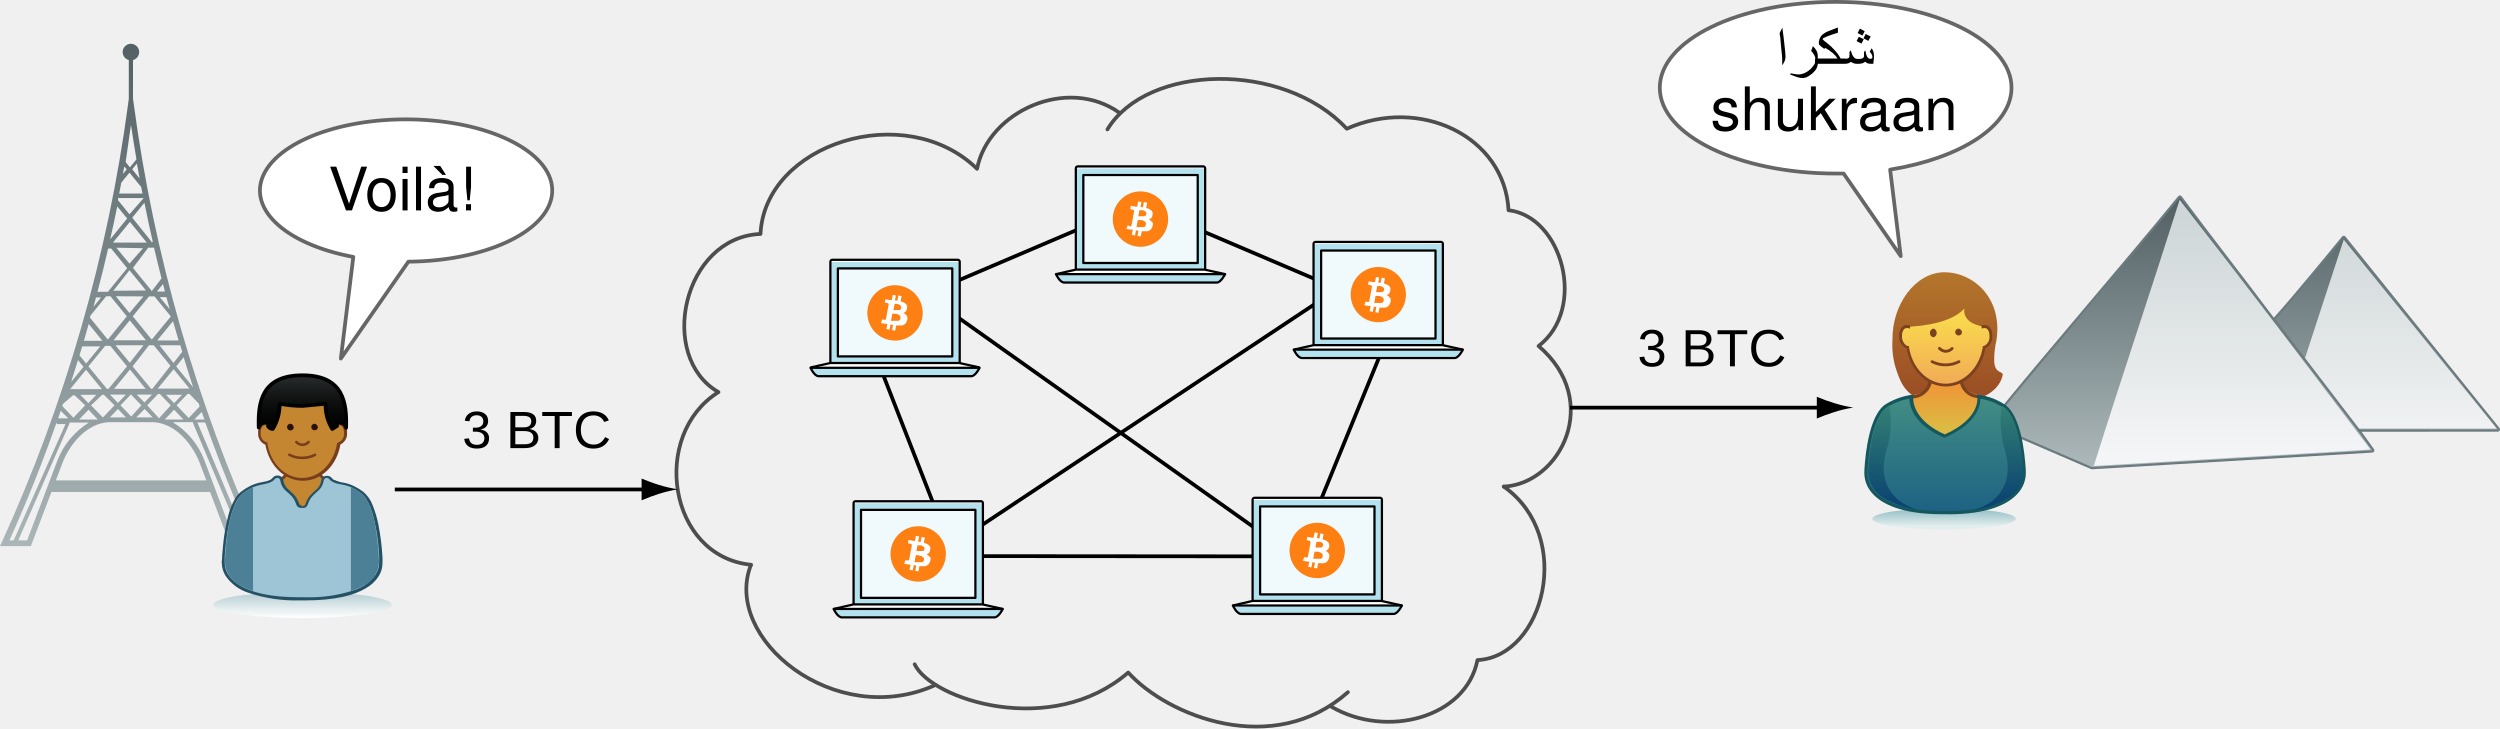
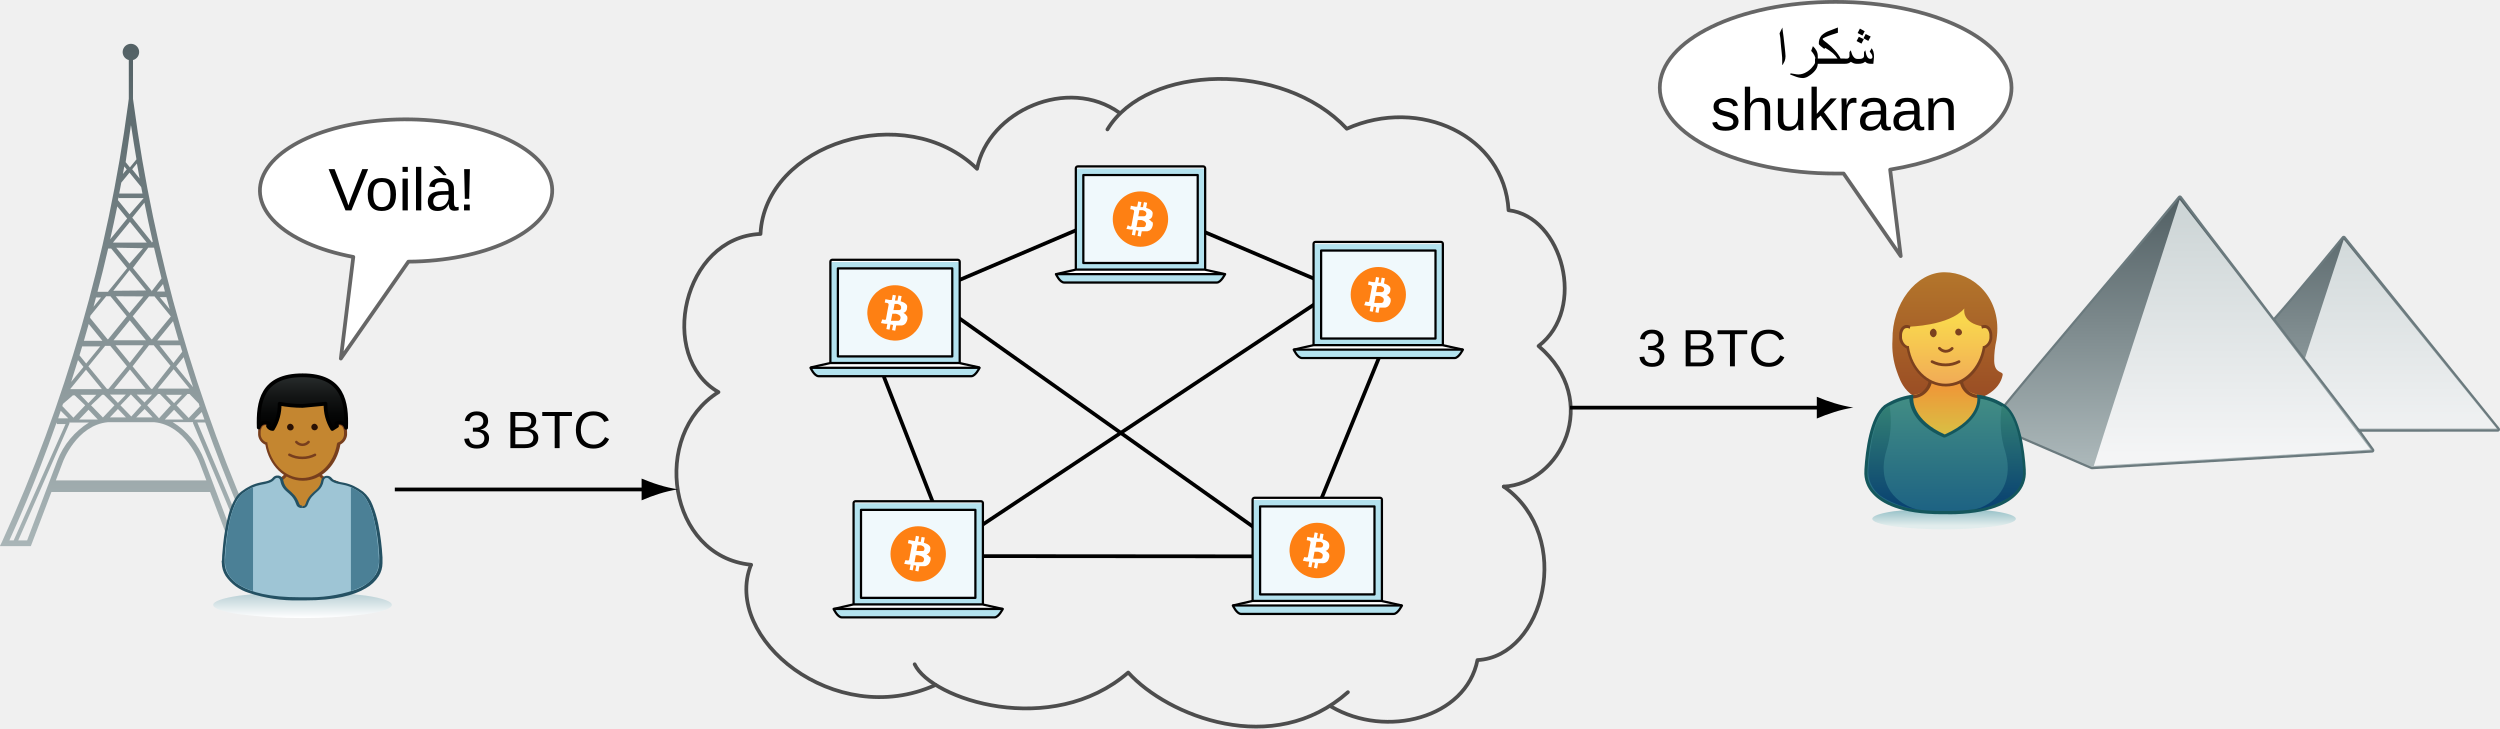
<svg xmlns="http://www.w3.org/2000/svg" xmlns:xlink="http://www.w3.org/1999/xlink" width="333.07" height="97.05" viewBox="0 0 333.07 97.05">
  <defs>
    <style>
      .cls-1, .cls-3, .cls-33, .cls-4, .cls-43, .cls-8 {
        fill: none;
      }

      .cls-1, .cls-43 {
        stroke: #6b7a7e;
      }

      .cls-1, .cls-10, .cls-11, .cls-29, .cls-3, .cls-39, .cls-43, .cls-8, .cls-9 {
        stroke-linejoin: round;
      }

      .cls-1 {
        stroke-width: 0.6px;
      }

      .cls-2 {
        fill: #f0f0f0;
      }

      .cls-3 {
        stroke: #4d4d4d;
      }

      .cls-29, .cls-3 {
        stroke-linecap: round;
      }

      .cls-29, .cls-3, .cls-39, .cls-4 {
        stroke-width: 0.5px;
      }

      .cls-10, .cls-11, .cls-29, .cls-4, .cls-8, .cls-9 {
        stroke: #000;
      }

      .cls-10, .cls-39, .cls-5 {
        fill: #fff;
      }

      .cls-6 {
        fill: url(#linear-gradient);
      }

      .cls-11, .cls-7 {
        fill: #b3e2ee;
      }

      .cls-10, .cls-11, .cls-43, .cls-8, .cls-9 {
        stroke-width: 0.3px;
      }

      .cls-9 {
        fill: #f0f9fc;
      }

      .cls-12 {
        fill: url(#linear-gradient-2);
      }

      .cls-13 {
        fill: url(#linear-gradient-3);
      }

      .cls-14 {
        fill: url(#linear-gradient-4);
      }

      .cls-15 {
        fill: url(#linear-gradient-5);
      }

      .cls-16 {
        fill: url(#linear-gradient-6);
      }

      .cls-17 {
        fill: url(#linear-gradient-7);
      }

      .cls-18 {
        fill: url(#linear-gradient-8);
      }

      .cls-19 {
        fill: #fe8013;
      }

      .cls-20 {
        fill: url(#linear-gradient-9);
      }

      .cls-21 {
        fill: url(#linear-gradient-10);
      }

      .cls-22 {
        fill: #c48630;
      }

      .cls-23 {
        fill: #7c411e;
      }

      .cls-24 {
        fill: #9ec5d5;
      }

      .cls-25 {
        fill: #245163;
      }

      .cls-26 {
        fill: #4b8096;
      }

      .cls-27 {
        fill: #773e1d;
      }

      .cls-28 {
        fill: #2a1104;
      }

      .cls-29 {
        fill: url(#linear-gradient-11);
      }

      .cls-30 {
        fill: url(#linear-gradient-12);
      }

      .cls-31 {
        fill: url(#linear-gradient-13);
      }

      .cls-32 {
        fill: url(#linear-gradient-14);
      }

      .cls-34 {
        fill: url(#linear-gradient-15);
      }

      .cls-35 {
        fill: #14575c;
      }

      .cls-36 {
        fill: url(#linear-gradient-16);
      }

      .cls-37 {
        fill: url(#linear-gradient-17);
      }

      .cls-38 {
        fill: url(#linear-gradient-18);
      }

      .cls-39 {
        stroke: #666;
      }

      .cls-40 {
        font-size: 8px;
-         font-family: Helvetica;
+         font-family: Arial;
      }

      .cls-41 {
        letter-spacing: -0.05em;
      }

      .cls-42 {
        font-size: 7px;
        font-family: ArialMT, Arial;
      }
    </style>
    <linearGradient id="linear-gradient" x1="303.52" y1="675.68" x2="327.32" y2="675.68" gradientTransform="translate(835.81 -344.16) rotate(68.86)" gradientUnits="userSpaceOnUse">
      <stop offset="0" stop-color="#cbd8e2" />
      <stop offset="1" stop-color="#9aa5b5" />
    </linearGradient>
    <linearGradient id="linear-gradient-2" x1="284.77" y1="725.43" x2="308.57" y2="725.43" gradientTransform="translate(693.06 -461.16) rotate(68.86)" xlink:href="#linear-gradient" />
    <linearGradient id="linear-gradient-3" x1="274.66" y1="655.8" x2="298.46" y2="655.8" xlink:href="#linear-gradient" />
    <linearGradient id="linear-gradient-4" x1="253.85" y1="681.72" x2="277.65" y2="681.72" xlink:href="#linear-gradient" />
    <linearGradient id="linear-gradient-5" x1="441.79" y1="144.45" x2="441.79" y2="178.16" gradientUnits="userSpaceOnUse">
      <stop offset="0" stop-color="#546266" />
      <stop offset="1" stop-color="#aab6b8" />
    </linearGradient>
    <linearGradient id="linear-gradient-6" x1="462.56" y1="145.45" x2="462.56" y2="177.59" gradientUnits="userSpaceOnUse">
      <stop offset="0.01" stop-color="#ced6d7" />
      <stop offset="1" stop-color="#f4f5f6" />
    </linearGradient>
    <linearGradient id="linear-gradient-7" x1="440.13" y1="145.45" x2="440.13" y2="177.59" xlink:href="#linear-gradient-6" />
    <linearGradient id="linear-gradient-8" x1="160.19" y1="123.57" x2="160.19" y2="190.56" xlink:href="#linear-gradient-5" />
    <linearGradient id="linear-gradient-9" x1="253.66" y1="716.71" x2="277.46" y2="716.71" xlink:href="#linear-gradient" />
    <linearGradient id="linear-gradient-10" x1="183.06" y1="195.14" x2="183.06" y2="199.31" gradientUnits="userSpaceOnUse">
      <stop offset="0" stop-color="#a4c1c8" />
      <stop offset="1" stop-color="#fff" />
    </linearGradient>
    <linearGradient id="linear-gradient-11" x1="183.04" y1="167.11" x2="183.04" y2="174.37" gradientUnits="userSpaceOnUse">
      <stop offset="0" stop-color="#282c2c" />
      <stop offset="0.35" stop-color="#141616" />
      <stop offset="0.72" stop-color="#050606" />
      <stop offset="1" />
    </linearGradient>
    <linearGradient id="linear-gradient-12" x1="402.23" y1="153.58" x2="402.23" y2="170.8" gradientUnits="userSpaceOnUse">
      <stop offset="0" stop-color="#b3752b" />
      <stop offset="1" stop-color="#994b24" />
    </linearGradient>
    <linearGradient id="linear-gradient-13" x1="401.9" y1="174.22" x2="401.9" y2="168.66" gradientUnits="userSpaceOnUse">
      <stop offset="0" stop-color="#dbbb43" />
      <stop offset="1" stop-color="#ee9938" />
    </linearGradient>
    <linearGradient id="linear-gradient-14" x1="401.76" y1="184.85" x2="401.76" y2="187.43" gradientUnits="userSpaceOnUse">
      <stop offset="0" stop-color="#94bfc6" />
      <stop offset="0.85" stop-color="#e2eded" />
    </linearGradient>
    <linearGradient id="linear-gradient-15" x1="401.9" y1="169.95" x2="401.9" y2="185.22" gradientUnits="userSpaceOnUse">
      <stop offset="0" stop-color="#428d84" />
      <stop offset="1" stop-color="#1d6283" />
    </linearGradient>
    <linearGradient id="linear-gradient-16" x1="409.07" y1="171.21" x2="409.07" y2="184.74" gradientUnits="userSpaceOnUse">
      <stop offset="0" stop-color="#327f74" />
      <stop offset="1" stop-color="#084071" />
    </linearGradient>
    <linearGradient id="linear-gradient-17" x1="394.87" y1="171.32" x2="394.87" y2="184.97" xlink:href="#linear-gradient-16" />
    <linearGradient id="linear-gradient-18" x1="402" y1="159.69" x2="402" y2="168.19" gradientUnits="userSpaceOnUse">
      <stop offset="0" stop-color="#f9d74e" />
      <stop offset="1" stop-color="#f1ab56" />
    </linearGradient>
  </defs>
  <g id="Layer_2" data-name="Layer 2">
    <path class="cls-1" d="M475.52,174.21,455,148.71s-6.1,7.51-9.33,11.09c-4.13-5.52-8.38-10.92-12.5-16.46-8.29,10.12-16.89,19.93-25.14,30.09l13.42,5.79L458.78,177l-2-2.78Z" transform="translate(-142.75 -117)" />
    <path class="cls-2" d="M347.74,163.1c6.49-5,3.17-17.26-4-18.09-.55-9.94-11.87-15.19-21.55-10.86-7.75-8.31-23.52-8.62-30.21-2l0-.1c-6.9-5-17.53-.27-19,7.44-9.59-9.34-28.29-3.35-28.85,8.68-10.35.42-13.79,16.38-5.6,21.07-9.11,5.71-6.72,21.92,4.33,23-3.86,9.73,11,22,24.45,16.08l.33,0c5.61,3.41,17.37,5.26,25.48-1.75,4.83,5.34,17.27,10.61,26.95,4.5,7.32,4.28,18.06,1.57,19.58-6.16,8.84-.42,13-16.4,3.51-23.11C350.64,181.46,356.3,170.42,347.74,163.1Z" transform="translate(-142.75 -117)" />
    <g>
      <g>
        <path class="cls-3" d="M343.1,181.83c9.5,6.71,5.33,22.69-3.51,23.11-1.52,7.73-12.15,10.49-19.47,6.21" transform="translate(-142.75 -117)" />
        <path class="cls-3" d="M290.29,134.24c5.26-8.7,23.39-9.2,31.89-.09,9.68-4.33,21,.92,21.55,10.86,7.18.83,10.5,13.12,4,18.09,8.56,7.32,2.9,18.36-4.64,18.73" transform="translate(-142.75 -117)" />
        <path class="cls-3" d="M242.8,192.24c-11.05-1.1-13.44-17.31-4.33-23-8.19-4.69-4.75-20.65,5.6-21.07.56-12,19.26-18,28.85-8.68,1.5-7.71,12.13-12.41,19-7.44" transform="translate(-142.75 -117)" />
        <path class="cls-3" d="M267.38,208.26c-13.44,6.08-28.45-6.26-24.58-16" transform="translate(-142.75 -117)" />
      </g>
      <path class="cls-3" d="M264.61,205.5c2.21,4.69,18.23,9.94,28.45,1.1,5.25,5.8,19.33,11.46,29.27,2.62" transform="translate(-142.75 -117)" />
    </g>
    <line class="cls-4" x1="175.75" y1="40.12" x2="130" y2="70.5" />
    <line class="cls-4" x1="166.92" y1="74.12" x2="130.83" y2="74.09" />
    <line class="cls-4" x1="183.75" y1="47.58" x2="175.92" y2="66.75" />
    <line class="cls-4" x1="117.75" y1="50.17" x2="124.25" y2="66.83" />
    <line class="cls-4" x1="143.58" y1="30.58" x2="127.75" y2="37.33" />
    <line class="cls-4" x1="127.58" y1="42.25" x2="167.75" y2="70.75" />
    <line class="cls-4" x1="159.7" y1="30.58" x2="175.54" y2="37.33" />
    <g>
      <path class="cls-5" d="M326.6,183.32H309.89a.26.26,0,0,0-.26.25v14.21a.26.26,0,0,0,.26.26H326.6a.26.26,0,0,0,.26-.26V183.57A.25.25,0,0,0,326.6,183.32Z" transform="translate(-142.75 -117)" />
      <path class="cls-6" d="M326.86,197.78a.26.26,0,0,1-.26.26H309.89a.26.26,0,0,1-.26-.26v-13.9a.26.26,0,0,1,.26-.26H326.6a.25.25,0,0,1,.26.26Z" transform="translate(-142.75 -117)" />
      <path class="cls-7" d="M326.86,197.78a.26.26,0,0,1-.26.26H309.89a.26.26,0,0,1-.26-.26v-13.9a.26.26,0,0,1,.26-.26H326.6a.25.25,0,0,1,.26.26Z" transform="translate(-142.75 -117)" />
      <path class="cls-8" d="M326.6,183.32H309.89a.26.26,0,0,0-.26.25v14.21a.26.26,0,0,0,.26.26H326.6a.26.26,0,0,0,.26-.26V183.57A.25.25,0,0,0,326.6,183.32Z" transform="translate(-142.75 -117)" />
      <rect class="cls-9" x="167.88" y="67.47" width="15.24" height="11.72" />
      <polyline class="cls-10" points="186.76 80.67 184.04 80.06 166.88 80.06 164.24 80.67" />
      <path class="cls-11" d="M307,197.67s.51,1.12,1.09,1.12h20.34c.54,0,1.1-1.12,1.1-1.12Z" transform="translate(-142.75 -117)" />
    </g>
    <g>
      <path class="cls-5" d="M273.44,183.78H256.72a.25.25,0,0,0-.25.26v14.2a.26.26,0,0,0,.25.26h16.72a.26.26,0,0,0,.26-.26V184A.26.26,0,0,0,273.44,183.78Z" transform="translate(-142.75 -117)" />
      <rect class="cls-12" x="113.72" y="67.08" width="17.23" height="14.42" rx="0.26" />
      <rect class="cls-7" x="113.72" y="67.08" width="17.23" height="14.42" rx="0.26" />
      <path class="cls-8" d="M273.44,183.78H256.72a.25.25,0,0,0-.25.26v14.2a.26.26,0,0,0,.25.26h16.72a.26.26,0,0,0,.26-.26V184A.26.26,0,0,0,273.44,183.78Z" transform="translate(-142.75 -117)" />
      <rect class="cls-9" x="114.71" y="67.93" width="15.24" height="11.72" />
      <polyline class="cls-10" points="133.59 81.13 130.88 80.52 113.72 80.52 111.07 81.13" />
      <path class="cls-11" d="M253.81,198.13s.52,1.12,1.1,1.12h20.34c.54,0,1.1-1.12,1.1-1.12Z" transform="translate(-142.75 -117)" />
    </g>
    <g>
      <path class="cls-5" d="M334.74,149.23H318a.26.26,0,0,0-.25.26V163.7a.26.26,0,0,0,.25.26h16.72a.26.26,0,0,0,.26-.26V149.49A.26.26,0,0,0,334.74,149.23Z" transform="translate(-142.75 -117)" />
      <path class="cls-13" d="M335,163.7a.26.26,0,0,1-.26.26H318a.26.26,0,0,1-.25-.26V149.79a.25.25,0,0,1,.25-.25h16.72a.26.26,0,0,1,.26.25Z" transform="translate(-142.75 -117)" />
      <path class="cls-7" d="M335,163.7a.26.26,0,0,1-.26.26H318a.26.26,0,0,1-.25-.26V149.79a.25.25,0,0,1,.25-.25h16.72a.26.26,0,0,1,.26.25Z" transform="translate(-142.75 -117)" />
      <path class="cls-8" d="M334.74,149.23H318a.26.26,0,0,0-.25.26V163.7a.26.26,0,0,0,.25.26h16.72a.26.26,0,0,0,.26-.26V149.49A.26.26,0,0,0,334.74,149.23Z" transform="translate(-142.75 -117)" />
      <rect class="cls-9" x="176.01" y="33.38" width="15.24" height="11.72" />
      <polyline class="cls-10" points="194.89 46.58 192.17 45.98 175.02 45.98 172.37 46.58" />
      <path class="cls-11" d="M315.11,163.58s.51,1.12,1.1,1.12h20.34c.54,0,1.1-1.12,1.1-1.12Z" transform="translate(-142.75 -117)" />
    </g>
    <g>
      <path class="cls-5" d="M303.06,139.17H286.34a.26.26,0,0,0-.26.26v14.21a.26.26,0,0,0,.26.26h16.72a.26.26,0,0,0,.25-.26V139.43A.26.26,0,0,0,303.06,139.17Z" transform="translate(-142.75 -117)" />
      <path class="cls-14" d="M303.31,153.64a.26.26,0,0,1-.25.26H286.34a.26.26,0,0,1-.26-.26V139.73a.26.26,0,0,1,.26-.26h16.72a.26.26,0,0,1,.25.26Z" transform="translate(-142.75 -117)" />
      <path class="cls-7" d="M303.31,153.64a.26.26,0,0,1-.25.26H286.34a.26.26,0,0,1-.26-.26V139.73a.26.26,0,0,1,.26-.26h16.72a.26.26,0,0,1,.25.26Z" transform="translate(-142.75 -117)" />
      <path class="cls-8" d="M303.06,139.17H286.34a.26.26,0,0,0-.26.26v14.21a.26.26,0,0,0,.26.26h16.72a.26.26,0,0,0,.25-.26V139.43A.26.26,0,0,0,303.06,139.17Z" transform="translate(-142.75 -117)" />
      <rect class="cls-9" x="144.33" y="23.32" width="15.24" height="11.72" />
      <polyline class="cls-10" points="163.21 36.52 160.49 35.92 143.34 35.92 140.69 36.52" />
      <path class="cls-11" d="M283.43,153.52s.51,1.12,1.1,1.12h20.34c.54,0,1.1-1.12,1.1-1.12Z" transform="translate(-142.75 -117)" />
    </g>
    <g>
      <path class="cls-15" d="M455,148.71s-6.1,7.51-9.33,11.09c-4.13-5.52-8.38-10.92-12.5-16.46-8.29,10.12-16.89,19.93-25.14,30.09l13.42,5.79L458.78,177l-2-2.78,18.75,0Z" transform="translate(-142.75 -117)" />
      <path class="cls-16" d="M449.75,165l6.95,9.1h18.68L455,148.92C453.26,154.28,451.48,159.63,449.75,165Z" transform="translate(-142.75 -117)" />
      <path class="cls-17" d="M421.7,179.08c12.27-.75,24.61-1.43,36.87-2.19-8.29-11-16.87-22.31-25.43-33.27C429.39,155.5,425.43,167.18,421.7,179.08Z" transform="translate(-142.75 -117)" />
    </g>
    <path class="cls-18" d="M177.36,189.22a207,207,0,0,1-16.79-58.35l-.1-.7V125a1.1,1.1,0,1,0-.56,0v5.15l-.09.7A206.77,206.77,0,0,1,143,189.22l-.27.54h4.13l2.74-7.21h21.14l2.74,7.21h4.13ZM150.5,172.73c.11-.33.23-.67.34-1l1,1Zm4.29-13.67,2.11-2.59h.56l2.18,2.67-2.49,3.06s0,0,0,0h-.07s0,0,0,0l-2.33-2.86A2.29,2.29,0,0,1,154.79,159.06ZM160,140l1.56,1.92c.06.29.11.57.17.86h-3.1c.1-.48.19-1,.28-1.45Zm-.88.18c.06-.34.12-.68.19-1l.32.39Zm1.24-.63.63-.77.36,2Zm9,31.59-1.47,1.55L166.28,171l1.45-1.51H168l1.25,1.3C169.26,170.92,169.3,171,169.33,171.12Zm-7.51-14.65L160,158.7l-1.82-2.23Zm-4-.75L160,153l2.2,2.7Zm4.75.75h.73l2.18,2.67L163,162.2l0,0h-.07a.05.05,0,0,0,0,0l-2.49-3.06Zm1.17,12.28,2.11-2.58,2.11,2.58Zm-3.53,3.72L158.8,171l1.39-1.45,1.39,1.45Zm1.78-1,1.07,1.12H160.9Zm-2.49,1.12h-2.14l1.07-1.12Zm-1.58-3.8,2.11-2.58,2.1,2.58Zm1.57.76-1.06,1.11-1.06-1.11Zm1.44,0H163L162,170.62Zm2.08-.76h-.15l-2.47-3L162.6,163h.63l2.23,2.73Zm-3-3.48L158.14,163h3.73Zm2.15-3h-4.31l2.16-2.65Zm-4.75.75,2.23,2.73-2.47,3H157l-2.47-3,2.23-2.73Zm-1.12,5.76h-4.22l2.11-2.58Zm-.74.76-1.06,1.11-1.06-1.11Zm.78,0h.24L158,171l-1.54,1.62h0L154.88,171Zm7.58,3.13L162.36,171l1.45-1.51h.24L165.5,171,164,172.65Zm.92-3.13H167l-1.06,1.11Zm3.93,0h0s0,0,0,0Zm-2.57-3.79,1-1.22q.63,2.07,1.26,4Zm-.36-.45L164,163h2.77l.26.86Zm-2.16-3,2.1-2.57c.24.87.49,1.72.74,2.57Zm.34-5.77h.88c.15.54.29,1.08.44,1.61Zm-.39-.75.82-1c.08.34.17.67.25,1Zm-.65-.1a.47.47,0,0,0-.05.1h0a.24.24,0,0,0,0-.1l-2.49-3.05L162.5,150h.77c.33,1.39.65,2.76,1,4.09Zm-1.2-5.67L160,152.12,158.24,150Zm-4-.75,2.26-2.76,2.24,2.76Zm5.17,0a.28.28,0,0,0-.06-.15L160.37,146l1.62-2q.52,2.66,1.11,5.19Zm-4.38-5.93h3.3v0L160,145.55l-1.54-1.89C158.49,143.53,158.52,143.4,158.54,143.27Zm1.1,2.72-2.26,2.77c.33-1.44.64-2.89.94-4.38Zm-2.13,4,2.13,2.62-2.49,3.05a.24.24,0,0,0-.05.1h-1.41q.74-2.81,1.42-5.77Zm-1.35,6.52-1,1.24.33-1.24Zm.18,5.77h-2.46c.21-.74.43-1.48.64-2.24Zm-.29.75-1.87,2.28-.89-1.09.36-1.19Zm-2.23,2.73-1.64,2c.3-.94.61-1.91.91-2.9Zm-2.23,3.79h0l0,0S151.59,169.52,151.59,169.51Zm.82,0h.24L154.1,171l-1.57,1.65-1.48-1.55c0-.1.07-.2.11-.31Zm2.08,1.92,1.24,1.3h-2.48Zm11.4,0,1.24,1.3h-2.47Zm2.69,1.3,1-1c.12.34.23.68.35,1Zm-8.39-39c.21,1.46.45,2.9.69,4.34l-.87,1.07-.57-.7Q159.85,136.07,160.19,133.68Zm-9.9,39.61h1.14L144.57,189H144C144.76,187.3,147.34,181.66,150.29,173.29ZM146.36,189h-1.18L152,173.43a.32.32,0,0,0,0-.14h2.6a10.37,10.37,0,0,0-4.2,5.05Zm3.83-8,.93-2.44c0-.05,1.86-4.93,6-5.31h6.19c4.13.38,6,5.26,6,5.31l.93,2.44Zm19.78-2.7a10.19,10.19,0,0,0-4.21-5.06h2.71a.32.32,0,0,0,0,.14c2.35,5.53,5.75,13.62,6.51,15.58h-1ZM175.58,189c-.36-1.06-1.74-4.41-6.54-15.72h1.05c3,8.37,5.53,14,6.34,15.72Z" transform="translate(-142.75 -117)" />
    <g>
      <path class="cls-19" d="M268.77,190.8a3.69,3.69,0,1,1-3.69-3.69A3.69,3.69,0,0,1,268.77,190.8Z" transform="translate(-142.75 -117)" />
      <path class="cls-5" d="M266.62,191.23a.84.84,0,0,0-.43-.37.67.67,0,0,0,.49-.65.72.72,0,0,0,0-.33.67.67,0,0,0-.19-.26,1.19,1.19,0,0,0-.29-.18,2.25,2.25,0,0,0-.37-.13l.13-.7-.43-.07-.12.67-.34-.06.13-.68-.43-.08-.12.7-.27-.05-.58-.11-.09.45.31.06c.14,0,.21.1.21.23l-.15.79h0l-.2,1.1a.16.16,0,0,1-.19.11l-.31-.05-.17.49.55.1.15,0,.15,0-.13.7.42.08.13-.7.34.07-.13.69.42.08.13-.7.41,0a2,2,0,0,0,.35,0,1,1,0,0,0,.3-.12.73.73,0,0,0,.22-.21,1,1,0,0,0,.16-.33.83.83,0,0,0,0-.61ZM265,189.65l.11,0,.15,0,.16,0,.16.05.14.08a.25.25,0,0,1,.12.1.54.54,0,0,1,.07.13.48.48,0,0,1,0,.17.39.39,0,0,1-.05.13.47.47,0,0,1-.1.1l-.11,0a.32.32,0,0,1-.14,0h-.31l-.13,0-.13,0-.1,0,.16-.85Zm.81,2.09a.28.28,0,0,1-.09.1.23.23,0,0,1-.12.06l-.14,0h-.32l-.17,0-.14,0-.14,0-.1,0,.17-.93.14,0,.17,0,.19.05.2.06.17.08.15.12a.37.37,0,0,1,.07.14.31.31,0,0,1,0,.19.29.29,0,0,1-.05.13Zm0,0" transform="translate(-142.75 -117)" />
    </g>
    <g>
      <path class="cls-19" d="M321.93,190.33a3.69,3.69,0,1,1-3.68-3.68A3.69,3.69,0,0,1,321.93,190.33Z" transform="translate(-142.75 -117)" />
      <path class="cls-5" d="M319.79,190.77a.88.88,0,0,0-.43-.37.68.68,0,0,0,.49-.65.72.72,0,0,0-.05-.33.58.58,0,0,0-.18-.26,1.41,1.41,0,0,0-.29-.18,2.64,2.64,0,0,0-.37-.13l.12-.7-.42-.08-.12.68-.34-.06.12-.68-.42-.08-.13.7-.27,0-.58-.11-.08.45.3.06a.22.22,0,0,1,.21.23l-.14.79h0l-.21,1.11a.15.15,0,0,1-.19.11l-.3-.05-.18.48.55.11.15,0,.15,0-.13.71.42.07.13-.69.34.07-.13.69.42.08.13-.71.41,0a1.47,1.47,0,0,0,.36,0,.83.83,0,0,0,.29-.11.76.76,0,0,0,.23-.21,1.26,1.26,0,0,0,.15-.33.84.84,0,0,0,0-.61Zm-1.68-1.58.11,0,.15,0,.16,0,.17,0a.7.7,0,0,1,.14.08.4.4,0,0,1,.12.1.39.39,0,0,1,.06.13.32.32,0,0,1,0,.17.31.31,0,0,1-.06.13.2.2,0,0,1-.09.09l-.12.06-.14,0h-.3l-.14,0-.13,0H318l.15-.85Zm.82,2.09-.09.1-.13.06a.35.35,0,0,1-.14,0h-.32l-.16,0-.15,0-.13,0-.1,0,.17-.93.13,0,.18,0,.19,0,.2.07.17.08a.57.57,0,0,1,.14.11.36.36,0,0,1,.08.15.37.37,0,0,1,0,.18.46.46,0,0,1-.05.14Zm0,0" transform="translate(-142.75 -117)" />
    </g>
    <g>
      <path class="cls-5" d="M270.35,151.61H253.63a.26.26,0,0,0-.25.26v14.21a.26.26,0,0,0,.25.26h16.72a.26.26,0,0,0,.26-.26V151.87A.26.26,0,0,0,270.35,151.61Z" transform="translate(-142.75 -117)" />
      <path class="cls-20" d="M270.61,166.08a.26.26,0,0,1-.26.26H253.63a.26.26,0,0,1-.25-.26V152.17a.25.25,0,0,1,.25-.25h16.72a.26.26,0,0,1,.26.25Z" transform="translate(-142.75 -117)" />
      <path class="cls-7" d="M270.61,166.08a.26.26,0,0,1-.26.26H253.63a.26.26,0,0,1-.25-.26V152.17a.25.25,0,0,1,.25-.25h16.72a.26.26,0,0,1,.26.25Z" transform="translate(-142.75 -117)" />
      <path class="cls-8" d="M270.35,151.61H253.63a.26.26,0,0,0-.25.26v14.21a.26.26,0,0,0,.25.26h16.72a.26.26,0,0,0,.26-.26V151.87A.26.26,0,0,0,270.35,151.61Z" transform="translate(-142.75 -117)" />
      <rect class="cls-9" x="111.63" y="35.76" width="15.24" height="11.72" />
      <polyline class="cls-10" points="130.51 48.96 127.79 48.36 110.63 48.36 107.98 48.96" />
      <path class="cls-11" d="M250.73,166s.51,1.12,1.09,1.12h20.34c.54,0,1.1-1.12,1.1-1.12Z" transform="translate(-142.75 -117)" />
    </g>
    <g>
      <path class="cls-19" d="M265.68,158.63A3.69,3.69,0,1,1,262,155,3.69,3.69,0,0,1,265.68,158.63Z" transform="translate(-142.75 -117)" />
      <path class="cls-5" d="M263.53,159.06a.84.84,0,0,0-.43-.37.65.65,0,0,0,.49-.64.74.74,0,0,0,0-.34.58.58,0,0,0-.19-.25,1.34,1.34,0,0,0-.28-.18,2.77,2.77,0,0,0-.38-.14l.13-.69-.42-.08-.13.67-.34,0,.13-.68-.42-.08-.13.69-.27,0-.58-.11-.09.45.31.05a.23.23,0,0,1,.21.24l-.15.79h0l-.2,1.11a.15.15,0,0,1-.19.11l-.31-.06-.17.49.55.1.15,0,.15,0-.13.7.42.08.13-.69.34.06-.13.69.42.08.13-.7.41,0a2,2,0,0,0,.35,0,.82.82,0,0,0,.3-.11.73.73,0,0,0,.22-.21,1.13,1.13,0,0,0,.16-.33.86.86,0,0,0,0-.62Zm-1.67-1.57H262l.15,0,.16,0,.16.06.15.07a.36.36,0,0,1,.11.1.54.54,0,0,1,.07.13.49.49,0,0,1,0,.17.34.34,0,0,1,0,.14.26.26,0,0,1-.09.09l-.12.06-.14,0h-.15l-.15,0-.14,0-.13,0-.1,0,.16-.84Zm.81,2.09a.26.26,0,0,1-.09.09.35.35,0,0,1-.12.07l-.14,0h-.49l-.14,0-.13,0-.11,0,.18-.94.13,0,.17,0,.19,0,.2.06.18.09.14.11a.53.53,0,0,1,.08.15.36.36,0,0,1,0,.18.24.24,0,0,1-.05.14Zm0,0" transform="translate(-142.75 -117)" />
    </g>
    <g>
      <path class="cls-19" d="M298.38,146.19a3.69,3.69,0,1,1-3.68-3.69A3.68,3.68,0,0,1,298.38,146.19Z" transform="translate(-142.75 -117)" />
      <path class="cls-5" d="M296.24,146.62a.89.89,0,0,0-.43-.37.66.66,0,0,0,.49-.64.74.74,0,0,0,0-.34.67.67,0,0,0-.19-.25,1.12,1.12,0,0,0-.29-.19l-.37-.13.13-.69-.43-.08-.12.67-.34,0,.13-.68-.43-.08-.13.69-.26,0-.59-.12-.08.46.3.05a.25.25,0,0,1,.22.24l-.15.79h0l-.21,1.11a.15.15,0,0,1-.18.11L293,147l-.18.49.55.1.16,0,.14,0-.13.7.43.08.12-.69.34.06-.13.69.43.08.13-.7.41,0a2,2,0,0,0,.35,0,1.33,1.33,0,0,0,.3-.11,1.14,1.14,0,0,0,.22-.22,1.05,1.05,0,0,0,.15-.32.87.87,0,0,0,0-.62ZM294.57,145l.11,0,.14,0,.16,0,.17.06.14.07a.63.63,0,0,1,.12.1.31.31,0,0,1,.06.13.32.32,0,0,1,0,.17.58.58,0,0,1-.05.14.28.28,0,0,1-.1.09l-.11.05a.33.33,0,0,1-.15,0h-.3l-.14,0-.12,0-.1,0,.16-.85Zm.81,2.09a.45.45,0,0,1-.09.1.23.23,0,0,1-.12.06l-.15,0h-.32l-.16,0-.15,0-.13,0-.1,0,.17-.93.13,0,.18,0a.93.93,0,0,1,.19,0l.2.06.17.09a.4.4,0,0,1,.14.11.39.39,0,0,1,.08.14.4.4,0,0,1,0,.19.39.39,0,0,1-.05.13Zm0,0" transform="translate(-142.75 -117)" />
    </g>
    <g>
      <path class="cls-19" d="M330.06,156.25a3.68,3.68,0,1,1-3.68-3.68A3.68,3.68,0,0,1,330.06,156.25Z" transform="translate(-142.75 -117)" />
      <path class="cls-5" d="M327.92,156.69a.85.85,0,0,0-.43-.38.66.66,0,0,0,.49-.64.68.68,0,0,0,0-.33.61.61,0,0,0-.19-.26,1.19,1.19,0,0,0-.29-.18,2.21,2.21,0,0,0-.37-.14l.13-.69-.43-.08-.12.67-.34,0,.13-.68-.43-.08-.12.69-.27,0-.59-.11-.08.45.31.06a.22.22,0,0,1,.21.23l-.15.79h0l-.21,1.11a.14.14,0,0,1-.18.11l-.31-.06-.18.49.56.1.15,0,.14,0-.12.7.42.08.13-.69.33.06-.12.69.42.08.13-.7.41,0a2,2,0,0,0,.35,0,.89.89,0,0,0,.3-.11.86.86,0,0,0,.22-.21,1.13,1.13,0,0,0,.16-.33.88.88,0,0,0,0-.61Zm-1.67-1.58h.11l.15,0,.15,0a.58.58,0,0,1,.17.05l.14.07a.42.42,0,0,1,.12.1.3.3,0,0,1,.06.14.29.29,0,0,1,0,.16.58.58,0,0,1-.05.14.28.28,0,0,1-.1.09l-.11.06-.15,0h-.14l-.16,0-.14,0-.12,0-.1,0,.16-.84Zm.81,2.09a.2.2,0,0,1-.09.09.35.35,0,0,1-.12.07l-.14,0h-.49l-.15,0-.13,0-.1,0,.17-.93.13,0,.18,0,.19,0,.2.06.17.09a.58.58,0,0,1,.15.11.52.52,0,0,1,.07.15.35.35,0,0,1,0,.18.58.58,0,0,1-.05.14Zm0,0" transform="translate(-142.75 -117)" />
    </g>
    <path class="cls-21" d="M191.47,196.35c4.65.68,4.65,1.79,0,2.48a68.68,68.68,0,0,1-16.83,0c-4.65-.69-4.65-1.8,0-2.48a68.68,68.68,0,0,1,16.83,0" transform="translate(-142.75 -117)" />
    <g>
      <path class="cls-22" d="M183.09,178.41c-.66,0-1.76-.89-1.84.19-.19,3.1-3.11,1.85-3.11,3,0,2.12,3.5,5,5,5s4.84-2.92,4.84-5c0-1.16-2.8.15-3-3C184.86,177.52,183.75,178.41,183.09,178.41Z" transform="translate(-142.75 -117)" />
      <path class="cls-23" d="M183.09,187c-1.62,0-5.16-3-5.16-5.18,0-.6.57-.73,1.12-.85a2,2,0,0,0,2-2.17c0-.6.38-.72.65-.72a2.41,2.41,0,0,1,.75.18,1.36,1.36,0,0,0,1.28,0,2.41,2.41,0,0,1,.75-.18c.27,0,.61.12.65.72a2,2,0,0,0,1.92,2.13c.54.11,1.09.22,1.09.83,0,2.25-3.47,5.24-5,5.24m-1.39-8.52c-.09,0-.22,0-.24.35a2.47,2.47,0,0,1-2.32,2.54c-.58.13-.8.2-.8.45,0,1.95,3.34,4.78,4.75,4.78s4.64-2.87,4.64-4.84c0-.24-.17-.31-.76-.43a2.36,2.36,0,0,1-2.24-2.5c0-.35-.15-.35-.25-.35a2.27,2.27,0,0,0-.62.16,1.74,1.74,0,0,1-1.54,0,2.1,2.1,0,0,0-.62-.16" transform="translate(-142.75 -117)" />
      <path class="cls-24" d="M183,184.51a.56.56,0,0,0,.61-.46c.57-1.72,1.81-1.52,2.08-3.05a.59.59,0,0,1,1-.34,2.75,2.75,0,0,0,1.79.73,5.9,5.9,0,0,1,2.44,1.14c2.25,1.65,2.5,8.6,2.55,9.14.18,2.25-2.08,5.14-10.51,5H183c-8.43.1-10.69-2.79-10.51-5,.05-.54.3-7.49,2.55-9.14a5.9,5.9,0,0,1,2.44-1.14,2.73,2.73,0,0,0,1.79-.73.59.59,0,0,1,1,.34c.27,1.53,1.51,1.33,2.08,3.05a.56.56,0,0,0,.61.46Z" transform="translate(-142.75 -117)" />
      <path class="cls-25" d="M183,184.51v.17a1,1,0,0,0,.25,0,.64.64,0,0,0,.33-.18,1,1,0,0,0,.21-.37,2.87,2.87,0,0,1,.5-.93,10.58,10.58,0,0,1,.91-.87,2.14,2.14,0,0,0,.41-.52,2.19,2.19,0,0,0,.26-.76.51.51,0,0,1,.17-.31.41.41,0,0,1,.24-.08.42.42,0,0,1,.3.13,1.57,1.57,0,0,0,.38.35,2.53,2.53,0,0,0,.72.29l.8.16a4.89,4.89,0,0,1,1.19.39,7.27,7.27,0,0,1,1.17.72,3,3,0,0,1,.71.8,8.35,8.35,0,0,1,.91,2.21,24.73,24.73,0,0,1,.69,3.82c.06.57.1,1.07.12,1.45s0,.64,0,.73,0,.16,0,.24a3,3,0,0,1-.46,1.58,5.5,5.5,0,0,1-2.9,2.11,19.16,19.16,0,0,1-6.54.93H183v.34H183v-.34h-.42c-3.86,0-6.35-.65-7.85-1.55a4.52,4.52,0,0,1-1.59-1.49,3,3,0,0,1-.46-1.58,1.93,1.93,0,0,1,0-.24c0-.07,0-.24,0-.48a33.33,33.33,0,0,1,.56-4.41,13.24,13.24,0,0,1,.74-2.47,4,4,0,0,1,1.15-1.65,7.74,7.74,0,0,1,1.17-.72,5,5,0,0,1,1.19-.39,7.72,7.72,0,0,0,1.05-.24,2,2,0,0,0,.47-.21,1.57,1.57,0,0,0,.38-.35.43.43,0,0,1,.31-.13.46.46,0,0,1,.24.08.56.56,0,0,1,.16.31,2.25,2.25,0,0,0,.38.95,2.49,2.49,0,0,0,.44.47,8.3,8.3,0,0,1,.69.64,2.79,2.79,0,0,1,.57,1,1.11,1.11,0,0,0,.12.27.63.63,0,0,0,.3.24.94.94,0,0,0,.37.07v-.35H183v.35H183v-.35h-.16a.32.32,0,0,1-.14-.08.65.65,0,0,1-.12-.24,3.49,3.49,0,0,0-.56-1,9.27,9.27,0,0,0-.94-.89,2.18,2.18,0,0,1-.35-.45,2,2,0,0,1-.23-.65.88.88,0,0,0-.28-.52.78.78,0,0,0-.49-.16.77.77,0,0,0-.62.27,1.24,1.24,0,0,1-.29.27,2.35,2.35,0,0,1-.6.23c-.24.06-.5.11-.78.16a5.59,5.59,0,0,0-1.29.43,7.06,7.06,0,0,0-1.22.75,3.17,3.17,0,0,0-.81.89,8.72,8.72,0,0,0-.95,2.31,24.34,24.34,0,0,0-.69,3.87c-.06.57-.1,1.07-.13,1.46s0,.64-.05.73,0,.17,0,.26a3.29,3.29,0,0,0,.51,1.75,5.84,5.84,0,0,0,3.09,2.26,19.58,19.58,0,0,0,6.68,1H183v-.34H183v.34h.43c3.91,0,6.47-.66,8.06-1.62a4.76,4.76,0,0,0,1.71-1.6,3.29,3.29,0,0,0,.51-1.75c0-.09,0-.18,0-.26s0-.24,0-.48a32.29,32.29,0,0,0-.56-4.45,14.5,14.5,0,0,0-.76-2.54,4.31,4.31,0,0,0-1.27-1.79,7.52,7.52,0,0,0-1.23-.75,5.43,5.43,0,0,0-1.29-.43,8.49,8.49,0,0,1-1-.22,1.9,1.9,0,0,1-.38-.17,1.24,1.24,0,0,1-.29-.27.76.76,0,0,0-.61-.27.79.79,0,0,0-.5.16.88.88,0,0,0-.28.52,1.9,1.9,0,0,1-.33.81,2.21,2.21,0,0,1-.39.42,6.13,6.13,0,0,0-.71.67,3,3,0,0,0-.64,1.13,1.14,1.14,0,0,1-.09.19.27.27,0,0,1-.13.11.51.51,0,0,1-.21,0v.18Z" transform="translate(-142.75 -117)" />
      <path class="cls-26" d="M176.46,181.92a5.91,5.91,0,0,0-1.29.75c-1,.75-1.69,2.77-2,4.65a38.61,38.61,0,0,0-.45,4.36c0,.08,0,.16,0,.24a3.64,3.64,0,0,0,2,3.07,8.89,8.89,0,0,0,1.74.76Z" transform="translate(-142.75 -117)" />
      <path class="cls-26" d="M189.5,181.92a5.68,5.68,0,0,1,1.29.75c1.05.75,1.69,2.77,2,4.65a36.26,36.26,0,0,1,.45,4.36c0,.08,0,.16,0,.24a3.62,3.62,0,0,1-2,3.07,8.63,8.63,0,0,1-1.74.76Z" transform="translate(-142.75 -117)" />
      <path class="cls-22" d="M188.11,173.44a.61.61,0,0,0-.33,0,4.75,4.75,0,0,0-9.45,0,.59.59,0,0,0-.37-.05c-.48.08-.77.75-.64,1.48a1.35,1.35,0,0,0,.91,1.17c.41,2.72,2.41,4.78,4.83,4.78s4.41-2.07,4.82-4.79a1.37,1.37,0,0,0,.87-1.16C188.88,174.19,188.59,173.52,188.11,173.44Z" transform="translate(-142.75 -117)" />
      <path class="cls-27" d="M178.07,176.23a1.57,1.57,0,0,1-.93-1.28,2.53,2.53,0,0,1,0-.38,1.67,1.67,0,0,1,.21-.85.9.9,0,0,1,.61-.46h.27a4.9,4.9,0,0,1,9.71,0h.23a.9.9,0,0,1,.61.46,1.67,1.67,0,0,1,.21.85,2.53,2.53,0,0,1,0,.38,1.62,1.62,0,0,1-.89,1.27c-.45,2.74-2.5,4.83-5,4.83s-4.52-2.09-5-4.82m9.63-.18,0-.12.12,0a1.2,1.2,0,0,0,.73-1,1.82,1.82,0,0,0,0-.32,1.33,1.33,0,0,0-.16-.67.53.53,0,0,0-.36-.28l0-.18,0,.18H188a.51.51,0,0,0-.17,0l-.19.07-.05-.2a4.57,4.57,0,0,0-9.09,0l0,.21-.2-.09a.48.48,0,0,0-.2,0H178a.53.53,0,0,0-.36.28,1.33,1.33,0,0,0-.16.67,1.82,1.82,0,0,0,0,.32,1.17,1.17,0,0,0,.76,1l.13,0,0,.13c.4,2.65,2.34,4.63,4.64,4.63s4.25-2,4.65-4.64" transform="translate(-142.75 -117)" />
      <path class="cls-28" d="M185.09,174a.44.44,0,1,1-.43-.55A.5.5,0,0,1,185.09,174Z" transform="translate(-142.75 -117)" />
      <path class="cls-28" d="M181.88,174a.45.45,0,1,1-.43-.55A.51.51,0,0,1,181.88,174Z" transform="translate(-142.75 -117)" />
      <path class="cls-27" d="M184.63,177.45a3.48,3.48,0,0,1-1.61.38,3.38,3.38,0,0,1-1.63-.39.17.17,0,0,0-.24.07.18.18,0,0,0,.07.23,3.77,3.77,0,0,0,1.8.43,3.72,3.72,0,0,0,1.78-.42.18.18,0,0,0,.07-.23A.17.17,0,0,0,184.63,177.45Z" transform="translate(-142.75 -117)" />
      <path class="cls-27" d="M183.72,175.78a.92.92,0,0,1-.67.31,1,1,0,0,1-.7-.32.16.16,0,0,0-.24,0,.17.17,0,0,0,0,.24,1.26,1.26,0,0,0,1.87,0,.18.18,0,0,0,0-.25A.18.18,0,0,0,183.72,175.78Z" transform="translate(-142.75 -117)" />
      <path class="cls-29" d="M183.06,167c5.44,0,5.92,3.64,5.8,7a.87.87,0,0,0-1.29-.59c0,.07.08.34.08.34l-.63.4a6.13,6.13,0,0,1-.9-3.36l-3.06.29a16.46,16.46,0,0,1-3.06-.29,6.14,6.14,0,0,1-.91,3.36.74.74,0,0,1-.63-.37l.09-.37a.9.9,0,0,0-1.33.55C177.11,170.58,177.61,167,183.06,167Z" transform="translate(-142.75 -117)" />
    </g>
    <g>
      <path class="cls-30" d="M401.81,170.78c5.17,0,7.38-1.89,7.75-3.81.11-.58-1.08-.1-1.13-1.89a12.06,12.06,0,0,1,.31-2.81c.83-5.58-3.11-9-6.93-9s-7,4.24-6.93,9a10.54,10.54,0,0,0,.57,4.18C395.94,167.75,396.65,170.78,401.81,170.78Z" transform="translate(-142.75 -117)" />
      <path class="cls-31" d="M402,166.82c-.73,0-2-1-2,.21-.22,3.43-3.44,2.05-3.44,3.33,0,2.34,3.87,5.5,5.48,5.5s5.35-3.23,5.35-5.57c0-1.28-3.1.17-3.32-3.26C403.92,165.84,402.7,166.82,402,166.82Z" transform="translate(-142.75 -117)" />
      <path class="cls-32" d="M408.52,185.12c3.73.55,3.73,1.45,0,2a55.6,55.6,0,0,1-13.52,0c-3.74-.55-3.74-1.45,0-2a55.6,55.6,0,0,1,13.52,0" transform="translate(-142.75 -117)" />
      <path class="cls-23" d="M402,176.31c-1.8,0-5.71-3.27-5.71-5.73,0-.67.63-.8,1.24-.93a2.29,2.29,0,0,0,2.21-2.41c0-.66.41-.8.72-.8a2.71,2.71,0,0,1,.83.2,2.84,2.84,0,0,0,.71.18,2.78,2.78,0,0,0,.7-.18,2.71,2.71,0,0,1,.83-.2c.31,0,.68.14.72.8a2.18,2.18,0,0,0,2.13,2.36c.58.12,1.19.24,1.19.91,0,2.49-3.82,5.8-5.57,5.8m-1.54-9.42c-.11,0-.25,0-.27.38a2.72,2.72,0,0,1-2.57,2.81c-.64.14-.88.22-.88.5,0,2.16,3.69,5.28,5.26,5.28s5.13-3.16,5.13-5.35c0-.26-.19-.34-.85-.47a2.63,2.63,0,0,1-2.48-2.77c0-.38-.16-.38-.27-.38a2.32,2.32,0,0,0-.68.17,1.93,1.93,0,0,1-1.71,0,2.32,2.32,0,0,0-.68-.17" transform="translate(-142.75 -117)" />
      <path class="cls-33" d="M394.47,171a3.47,3.47,0,0,0-.37.26c-1.06.84-1.7,2.8-2,4.62a29.71,29.71,0,0,0-.45,3.79,2.44,2.44,0,0,0,0,.27,4,4,0,0,0,2,3.38,12.19,12.19,0,0,0,4.46,1.55c-2.59-.67-5.47-3.12-4.13-7.78A13.1,13.1,0,0,0,394.47,171Z" transform="translate(-142.75 -117)" />
      <path class="cls-34" d="M406.39,169.84a8,8,0,0,1,3.49,1.33c2.27,1.82,2.52,8,2.56,8.55.19,2.48-2.08,5.67-10.54,5.56-8.46.11-10.72-3.08-10.54-5.56.05-.59.3-6.73,2.56-8.55a8.82,8.82,0,0,1,3.49-1.33c0,.17-.35,3.16,4.43,5.24C407,172.81,406.39,169.84,406.39,169.84Z" transform="translate(-142.75 -117)" />
      <path class="cls-35" d="M402.33,185.51h-.85c-5.54,0-8.06-1.46-9.19-2.68a4.05,4.05,0,0,1-1.15-3.13v-.14c.16-2.54.71-7,2.63-8.57a9,9,0,0,1,3.6-1.38l.28,0,0,.27c-.05.52,0,3.11,4.2,5,4.81-2.15,4.34-4.92,4.33-5l-.06-.32.32.05A8.34,8.34,0,0,1,410,171c1.93,1.55,2.48,6,2.64,8.57v.14a4.07,4.07,0,0,1-1.16,3.13c-1.13,1.22-3.65,2.68-9.18,2.68m-.43-.45h.43c5.37,0,7.78-1.38,8.86-2.54a3.61,3.61,0,0,0,1-2.78v-.16c-.26-4.25-1.14-7.17-2.47-8.24a7.44,7.44,0,0,0-3.1-1.23c0,.86-.38,3.27-4.71,5.17l-.09,0-.09,0c-4.08-1.77-4.55-4.26-4.57-5.18a8.38,8.38,0,0,0-3.12,1.24c-1.33,1.07-2.2,4-2.46,8.25v.15a3.57,3.57,0,0,0,1,2.78c1.07,1.16,3.48,2.54,8.86,2.54h.42" transform="translate(-142.75 -117)" />
      <path class="cls-36" d="M409.46,171.05a3.47,3.47,0,0,1,.37.26c1.06.84,1.7,2.8,2,4.62a30,30,0,0,1,.45,3.8,2.26,2.26,0,0,1,0,.26,4,4,0,0,1-2.05,3.38,11.84,11.84,0,0,1-4.46,1.55c2.59-.66,5.47-3.12,4.13-7.77A13.14,13.14,0,0,1,409.46,171.05Z" transform="translate(-142.75 -117)" />
      <path class="cls-37" d="M394.48,171a3.47,3.47,0,0,0-.37.26c-1.06.84-1.7,2.8-2,4.63a29.71,29.71,0,0,0-.45,3.79c0,.09,0,.18,0,.26a4,4,0,0,0,2.05,3.39,12,12,0,0,0,4.46,1.54c-2.59-.66-5.47-3.11-4.12-7.77A13,13,0,0,0,394.48,171Z" transform="translate(-142.75 -117)" />
      <path class="cls-38" d="M407.34,160.5a.69.69,0,0,0-.35,0h0c-3-.47-2.53-2.41-2.53-2.41-2,2.33-7.4,2.43-7.4,2.43a.59.59,0,0,0-.39-.05c-.51.09-.81.78-.67,1.55a1.41,1.41,0,0,0,.95,1.23c.44,2.86,2.54,5,5.07,5s4.65-2.17,5.08-5a1.44,1.44,0,0,0,.91-1.22C408.15,161.28,407.84,160.59,407.34,160.5Z" transform="translate(-142.75 -117)" />
      <path class="cls-23" d="M406.91,163.24l0-.13.13,0a1.28,1.28,0,0,0,.76-1.07,2,2,0,0,0,0-.33,1.32,1.32,0,0,0-.17-.7.52.52,0,0,0-.38-.3l0-.19,0,.19h-.07a.47.47,0,0,0-.17,0l-.21.08-.1-.43.38-.06h.24a1,1,0,0,1,.64.48,1.74,1.74,0,0,1,.22.9,2.66,2.66,0,0,1,0,.39,1.71,1.71,0,0,1-.93,1.34c-.48,2.88-2.63,5.08-5.25,5.08s-4.75-2.2-5.23-5.06a1.7,1.7,0,0,1-1-1.35,2.91,2.91,0,0,1,0-.4,1.74,1.74,0,0,1,.22-.9,1,1,0,0,1,.64-.48h.28a1.15,1.15,0,0,1,.36.12l-.09.38-.21-.09a.51.51,0,0,0-.2,0h-.07a.52.52,0,0,0-.38.3,1.32,1.32,0,0,0-.17.7,2,2,0,0,0,0,.33c.1.61.48,1,.79,1.07l.14,0,0,.14c.43,2.79,2.47,4.87,4.88,4.87S406.49,166,406.91,163.24Z" transform="translate(-142.75 -117)" />
      <path class="cls-23" d="M404.14,161.36a.46.46,0,1,1-.45-.58A.53.53,0,0,1,404.14,161.36Z" transform="translate(-142.75 -117)" />
      <path class="cls-23" d="M400.76,161.36a.53.53,0,0,1-.45.58.6.6,0,0,1,0-1.16A.53.53,0,0,1,400.76,161.36Z" transform="translate(-142.75 -117)" />
      <path class="cls-23" d="M400.07,165.35a.18.18,0,0,1-.08-.25.19.19,0,0,1,.26-.08,3.77,3.77,0,0,0,3.4,0,.19.19,0,0,1,.26.07.19.19,0,0,1-.08.26,3.92,3.92,0,0,1-1.87.45A3.86,3.86,0,0,1,400.07,165.35Z" transform="translate(-142.75 -117)" />
      <path class="cls-23" d="M402,164a1.37,1.37,0,0,1-1-.46.19.19,0,0,1,0-.27.2.2,0,0,1,.27,0,1,1,0,0,0,.72.34,1,1,0,0,0,.7-.32h0a.19.19,0,0,1,.27,0,.18.18,0,0,1,0,.27,1.36,1.36,0,0,1-1,.43Z" transform="translate(-142.75 -117)" />
    </g>
    <path class="cls-39" d="M188.16,164.77l9-12.91h0c10-.07,18.29-3.84,19.1-8.71s-6.1-9.24-16-10.1-19.46,2.08-22.16,6.78,2.37,9.64,11.72,11.4Z" transform="translate(-142.75 -117)" />
    <text class="cls-40" transform="translate(43.75 28.03)">
      <tspan class="cls-41">V</tspan>
      <tspan x="4.9" y="0">oilà!</tspan>
    </text>
    <path class="cls-39" d="M410.74,128.69c0-6.32-10.49-11.44-23.43-11.44s-23.43,5.12-23.43,11.44,10.49,11.43,23.43,11.43h1.06l7.61,11-1.41-11.52C404,138.07,410.74,133.77,410.74,128.69Z" transform="translate(-142.75 -117)" />
    <text class="cls-40" transform="translate(227.9 17.34)">shukraan</text>
    <text class="cls-42" transform="translate(61.58 59.7)">3 BTC</text>
    <path d="M392.33,125.5H392a1.52,1.52,0,0,1-.45-.07,1.26,1.26,0,0,1-.32-.21,1,1,0,0,1-.33.2,1.62,1.62,0,0,1-.56.08h-.26a1.14,1.14,0,0,1-.42-.09,1.74,1.74,0,0,1-.33-.17,1.17,1.17,0,0,1-.35.2,1.63,1.63,0,0,1-.52.06h-.77v-.7h.77a1.57,1.57,0,0,0,.46,0,.36.36,0,0,0,.23-.38,1.7,1.7,0,0,0,0-.22c0-.08,0-.17,0-.26l.17-.24c.07.24.13.42.17.52a1.25,1.25,0,0,0,.29.45.6.6,0,0,0,.44.18h.26a.73.73,0,0,0,.44-.1.35.35,0,0,0,.17-.33,1.79,1.79,0,0,0,0-.23c0-.08,0-.16,0-.25l.17-.24.08.37a1.4,1.4,0,0,0,.26.62.47.47,0,0,0,.37.15.22.22,0,0,0,.17-.07.21.21,0,0,0,.07-.17.8.8,0,0,0-.17-.47l-.19-.26.26-.44a2,2,0,0,1,.22.43,2.37,2.37,0,0,1,.09.73Zm-1.27-3.28-.31.59-.65-.34.3-.57Zm.92-.35-.32.58-.64-.35.29-.57Zm-.8-.71-.3.58-.64-.34.3-.59Zm-3.12,4.34h-3.5v-.7h3a3.22,3.22,0,0,0-.63-.73,7.79,7.79,0,0,0-1-.69l-.14.13-.47-.36c-.17-.14-.25-.25-.25-.32a1.57,1.57,0,0,1,.34-1.08,2.73,2.73,0,0,1,1.07-.65l1.13-.44v.7l-.84.27a8.56,8.56,0,0,0-.8.31c-.27.11-.4.2-.4.25s.09.16.26.29l.32.24a7.7,7.7,0,0,1,1.06,1,4.72,4.72,0,0,1,.78,1.12Zm-3.13,0a1.49,1.49,0,0,1-.37.91,3.06,3.06,0,0,1-.81.7,1.51,1.51,0,0,1-.77.29,2.55,2.55,0,0,1-.59-.07,4.28,4.28,0,0,1-.58-.19l-.57-.22.07-.15.54.09a2.59,2.59,0,0,0,.52.06,2.11,2.11,0,0,0,1.07-.33,2.74,2.74,0,0,0,.84-.75,1.4,1.4,0,0,0,.37-.83,1.48,1.48,0,0,0-.18-.65,2.64,2.64,0,0,0-.42-.58l.23-.63a2.33,2.33,0,0,1,.48.61,1.62,1.62,0,0,1,.17.77Zm-4.3-1a1.9,1.9,0,0,1-.11.63,4.16,4.16,0,0,1-.26.5l-.07,0c0-.08,0-.18,0-.28a1.92,1.92,0,0,0,0-.2c0-.27,0-.66-.07-1.15s-.09-1-.15-1.56c0-.33-.08-.67-.13-1,.05-.13.12-.25.18-.39l.2-.38c0,.31.09.72.15,1.25s.12,1,.16,1.42S380.63,124.21,380.63,124.47Z" transform="translate(-142.75 -117)" />
    <path d="M230.56,181.61c-.95-.29-1.57-.55-2.33-.85v2.9a22.94,22.94,0,0,1,2.32-.87,17.55,17.55,0,0,1,2.54-.6A17,17,0,0,1,230.56,181.61Z" transform="translate(-142.75 -117)" />
    <line class="cls-4" x1="86.11" y1="65.21" x2="52.6" y2="65.21" />
    <text class="cls-42" transform="translate(218.16 48.81)">3 BTC</text>
    <path d="M387.13,170.71a21.94,21.94,0,0,1-2.33-.85v2.9a23.05,23.05,0,0,1,2.33-.86,16.23,16.23,0,0,1,2.53-.6A18.7,18.7,0,0,1,387.13,170.71Z" transform="translate(-142.75 -117)" />
    <line class="cls-4" x1="242.68" y1="54.31" x2="209.17" y2="54.31" />
    <line class="cls-43" x1="303" y1="42.6" x2="314.37" y2="57.46" />
  </g>
</svg>
